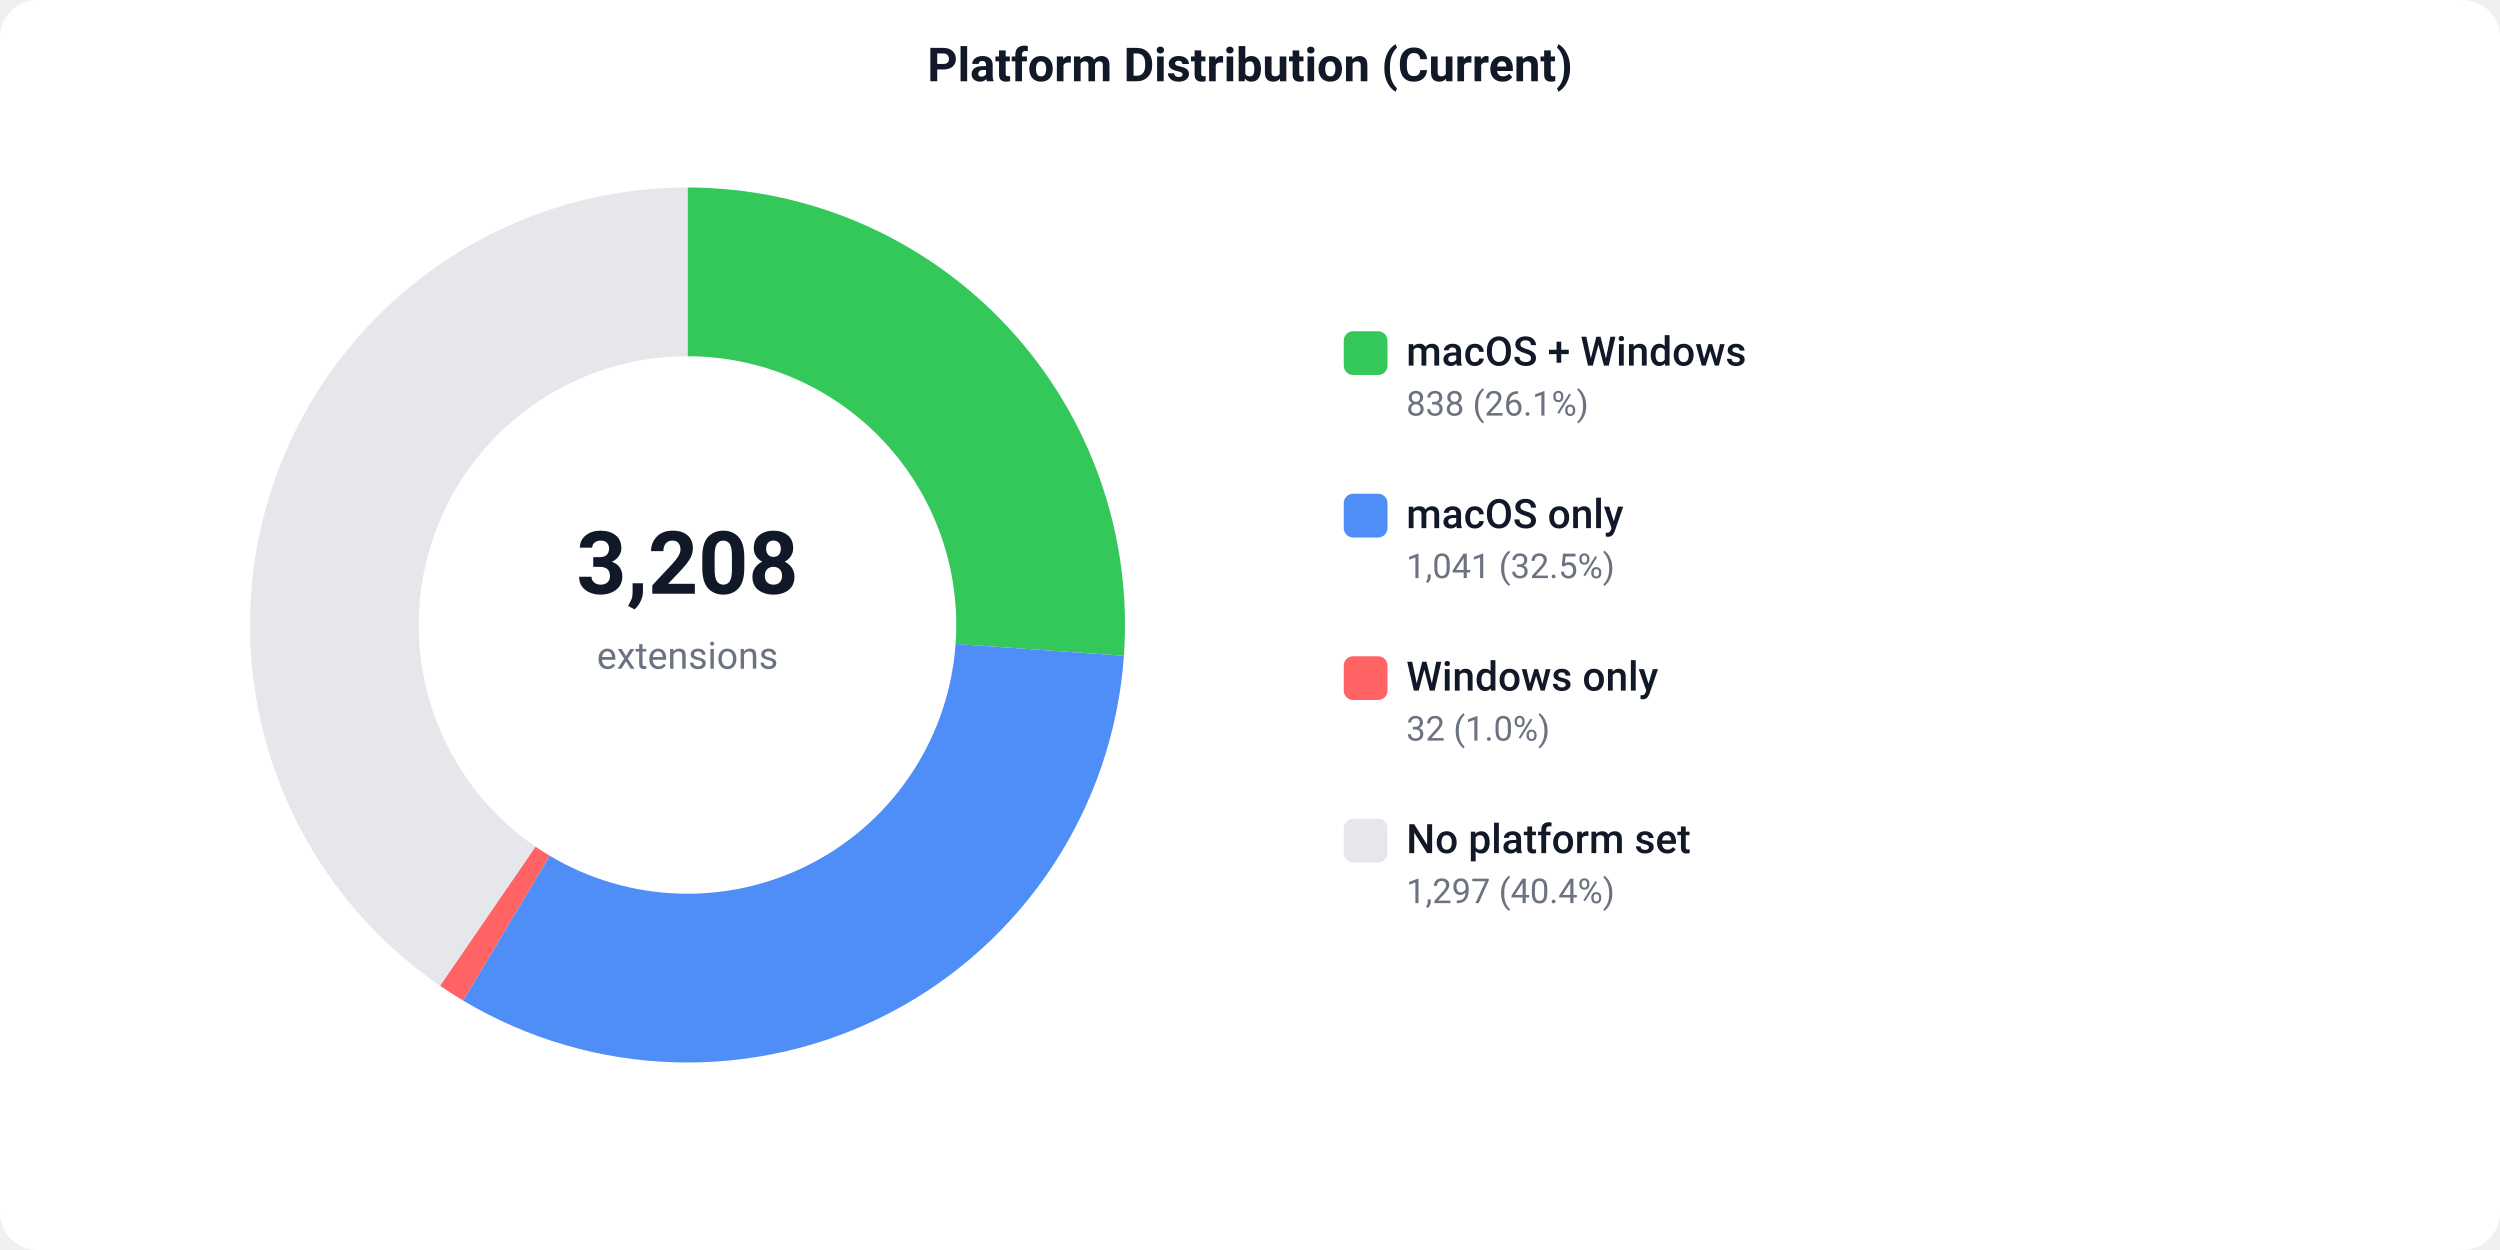
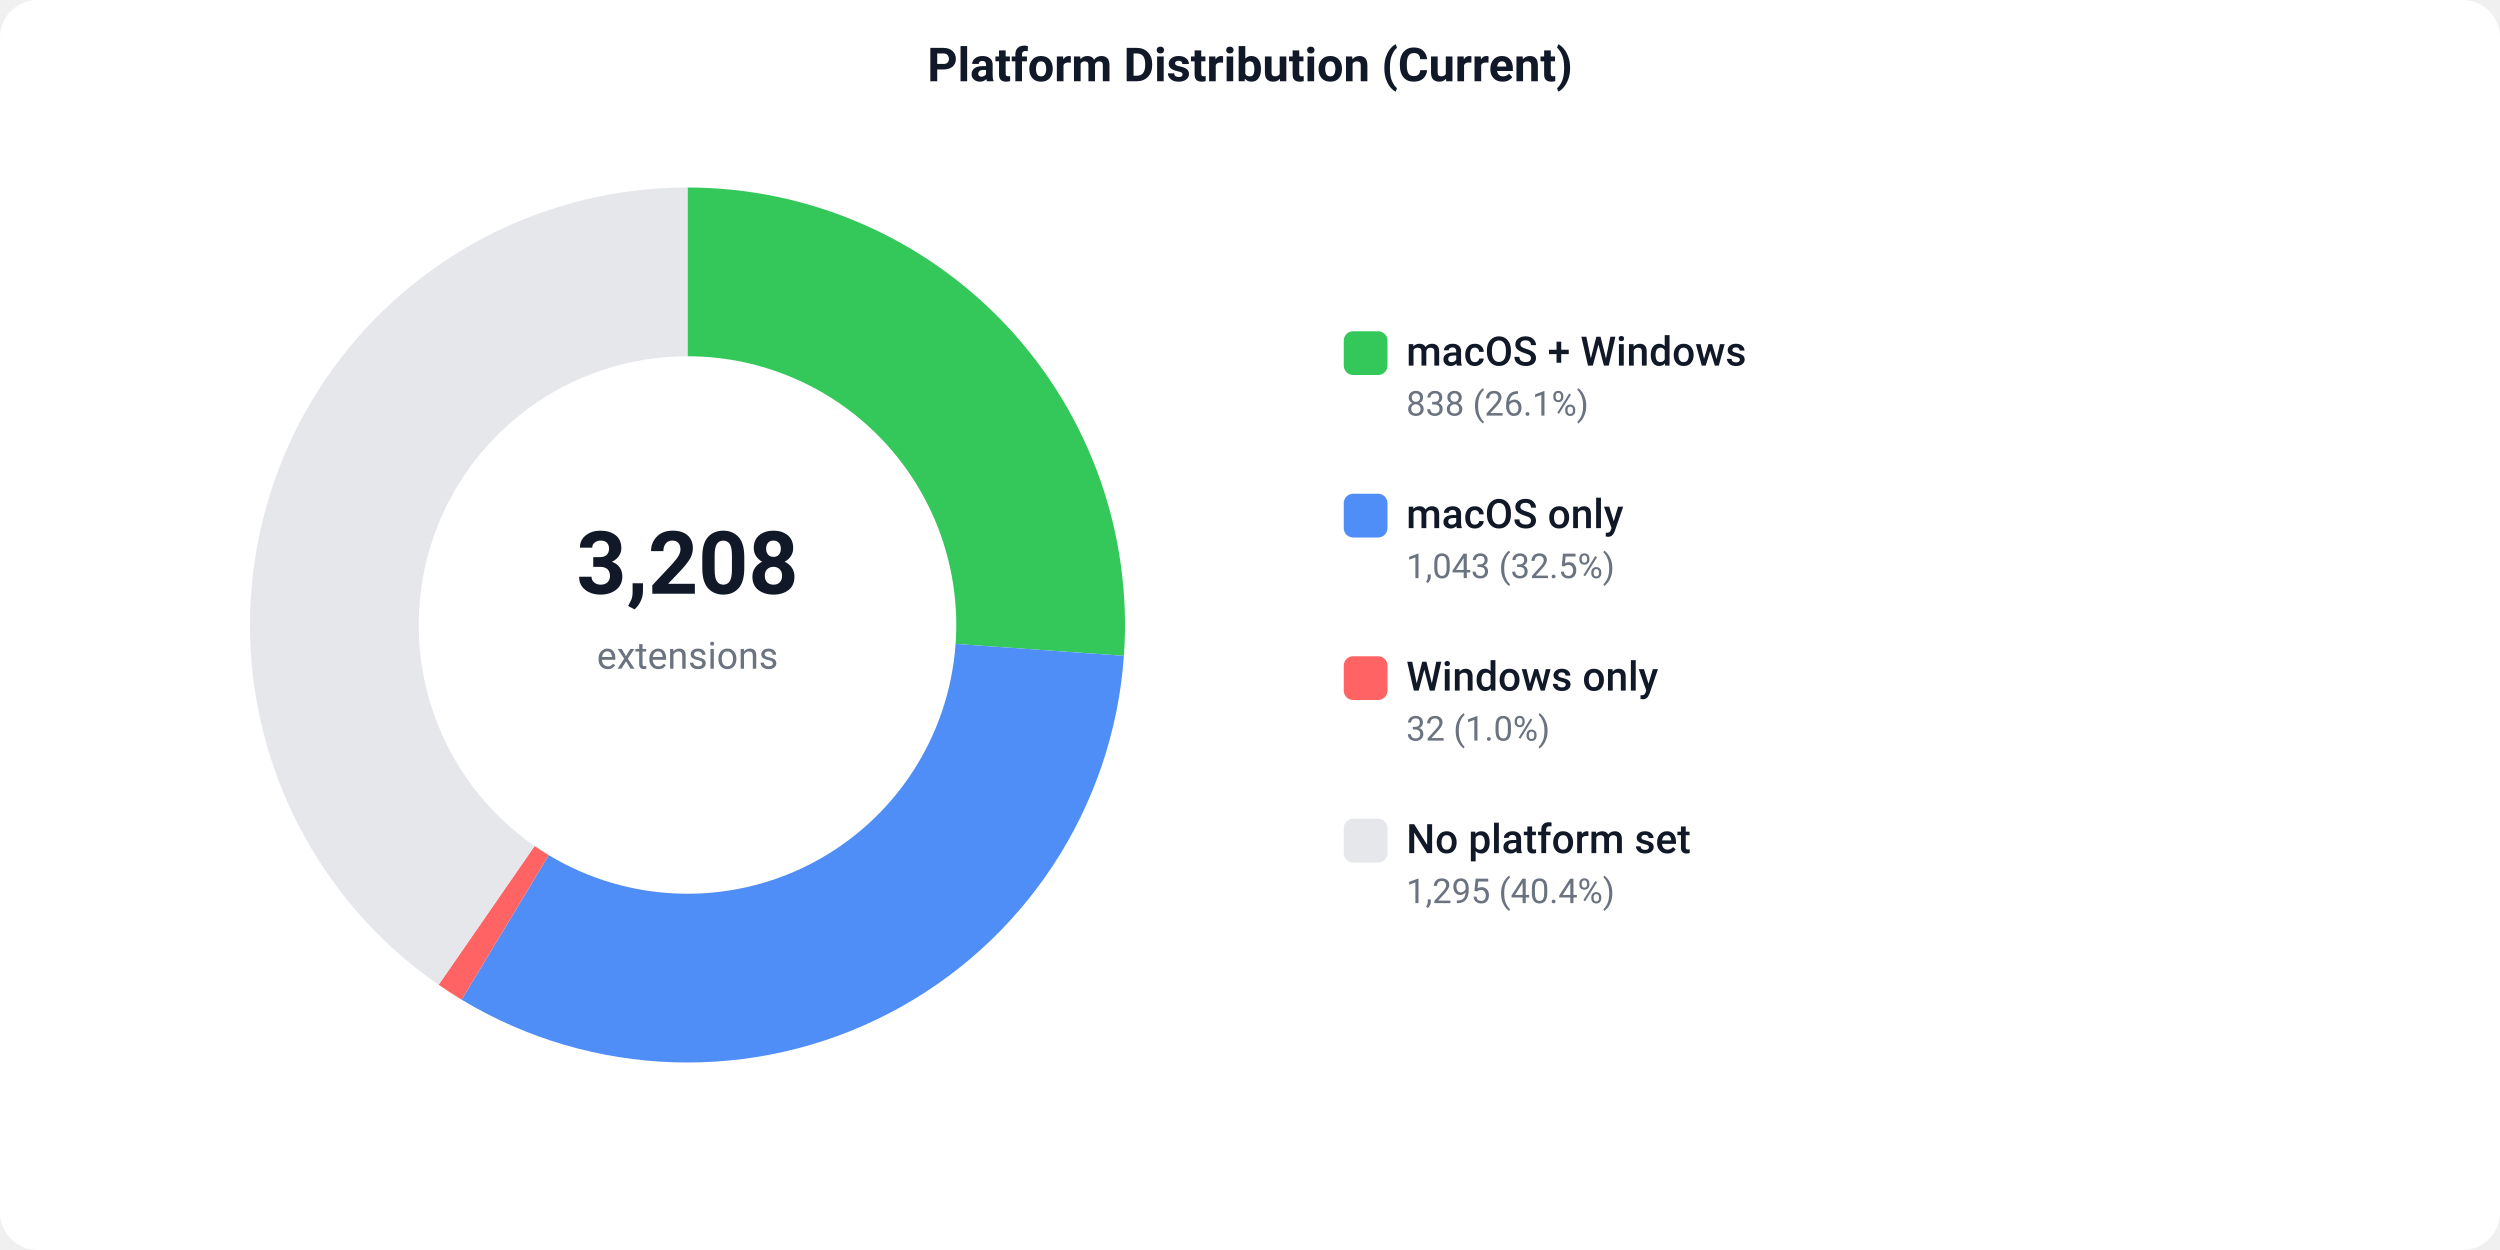
<svg xmlns="http://www.w3.org/2000/svg" width="800" height="400" viewBox="0 0 800 400">
  <defs>
    <style>text { font-family: -apple-system, BlinkMacSystemFont, 'Segoe UI', Roboto, sans-serif; }</style>
  </defs>
  <rect width="800" height="400" fill="#ffffff" rx="12" />
  <text x="400" y="26" text-anchor="middle" font-size="15" font-weight="600" fill="#111827">Platform Distribution (Current)</text>
  <path d="M 220.00 60.00 A 140 140 0 0 1 359.65 209.86 L 305.79 206.06 A 86 86 0 0 0 220.00 114.00 Z" fill="#34C759" />
-   <path d="M 359.65 209.86 A 140 140 0 0 1 148.19 320.18 L 175.89 273.82 A 86 86 0 0 0 305.79 206.06 Z" fill="#4F8EF7" />
-   <path d="M 148.19 320.18 A 140 140 0 0 1 140.80 315.44 L 171.35 270.92 A 86 86 0 0 0 175.89 273.82 Z" fill="#FF6363" />
-   <path d="M 140.80 315.44 A 140 140 0 0 1 220.00 60.00 L 220.00 114.00 A 86 86 0 0 0 171.35 270.92 Z" fill="#e5e7eb" />
+   <path d="M 359.65 209.86 A 140 140 0 0 1 147.72 319.90 L 175.60 273.65 A 86 86 0 0 0 305.79 206.06 Z" fill="#4F8EF7" />
+   <path d="M 147.72 319.90 A 140 140 0 0 1 140.35 315.13 L 171.07 270.73 A 86 86 0 0 0 175.60 273.65 Z" fill="#FF6363" />
+   <path d="M 140.35 315.13 A 140 140 0 0 1 220.00 60.00 L 220.00 114.00 A 86 86 0 0 0 171.07 270.73 Z" fill="#e5e7eb" />
  <text x="220" y="190" text-anchor="middle" font-size="28" font-weight="700" fill="#111827">3,208</text>
  <text x="220" y="214" text-anchor="middle" font-size="12" fill="#6b7280">extensions</text>
  <rect x="430" y="106" width="14" height="14" fill="#34C759" rx="3" />
  <text x="450" y="117" font-size="13" font-weight="500" fill="#111827">macOS + Windows</text>
  <text x="450" y="133" font-size="11" fill="#6b7280">838 (26.1%)</text>
  <rect x="430" y="158" width="14" height="14" fill="#4F8EF7" rx="3" />
  <text x="450" y="169" font-size="13" font-weight="500" fill="#111827">macOS only</text>
-   <text x="450" y="185" font-size="11" fill="#6b7280">1,041 (32.5%)</text>
+   <text x="450" y="185" font-size="11" fill="#6b7280">1,043 (32.5%)</text>
  <rect x="430" y="210" width="14" height="14" fill="#FF6363" rx="3" />
  <text x="450" y="221" font-size="13" font-weight="500" fill="#111827">Windows only</text>
  <text x="450" y="237" font-size="11" fill="#6b7280">32 (1.0%)</text>
  <rect x="430" y="262" width="14" height="14" fill="#e5e7eb" rx="3" />
  <text x="450" y="273" font-size="13" font-weight="500" fill="#111827">No platform set</text>
-   <text x="450" y="289" font-size="11" fill="#6b7280">1,297 (40.4%)</text>
+   <text x="450" y="289" font-size="11" fill="#6b7280">1,295 (40.4%)</text>
</svg>
